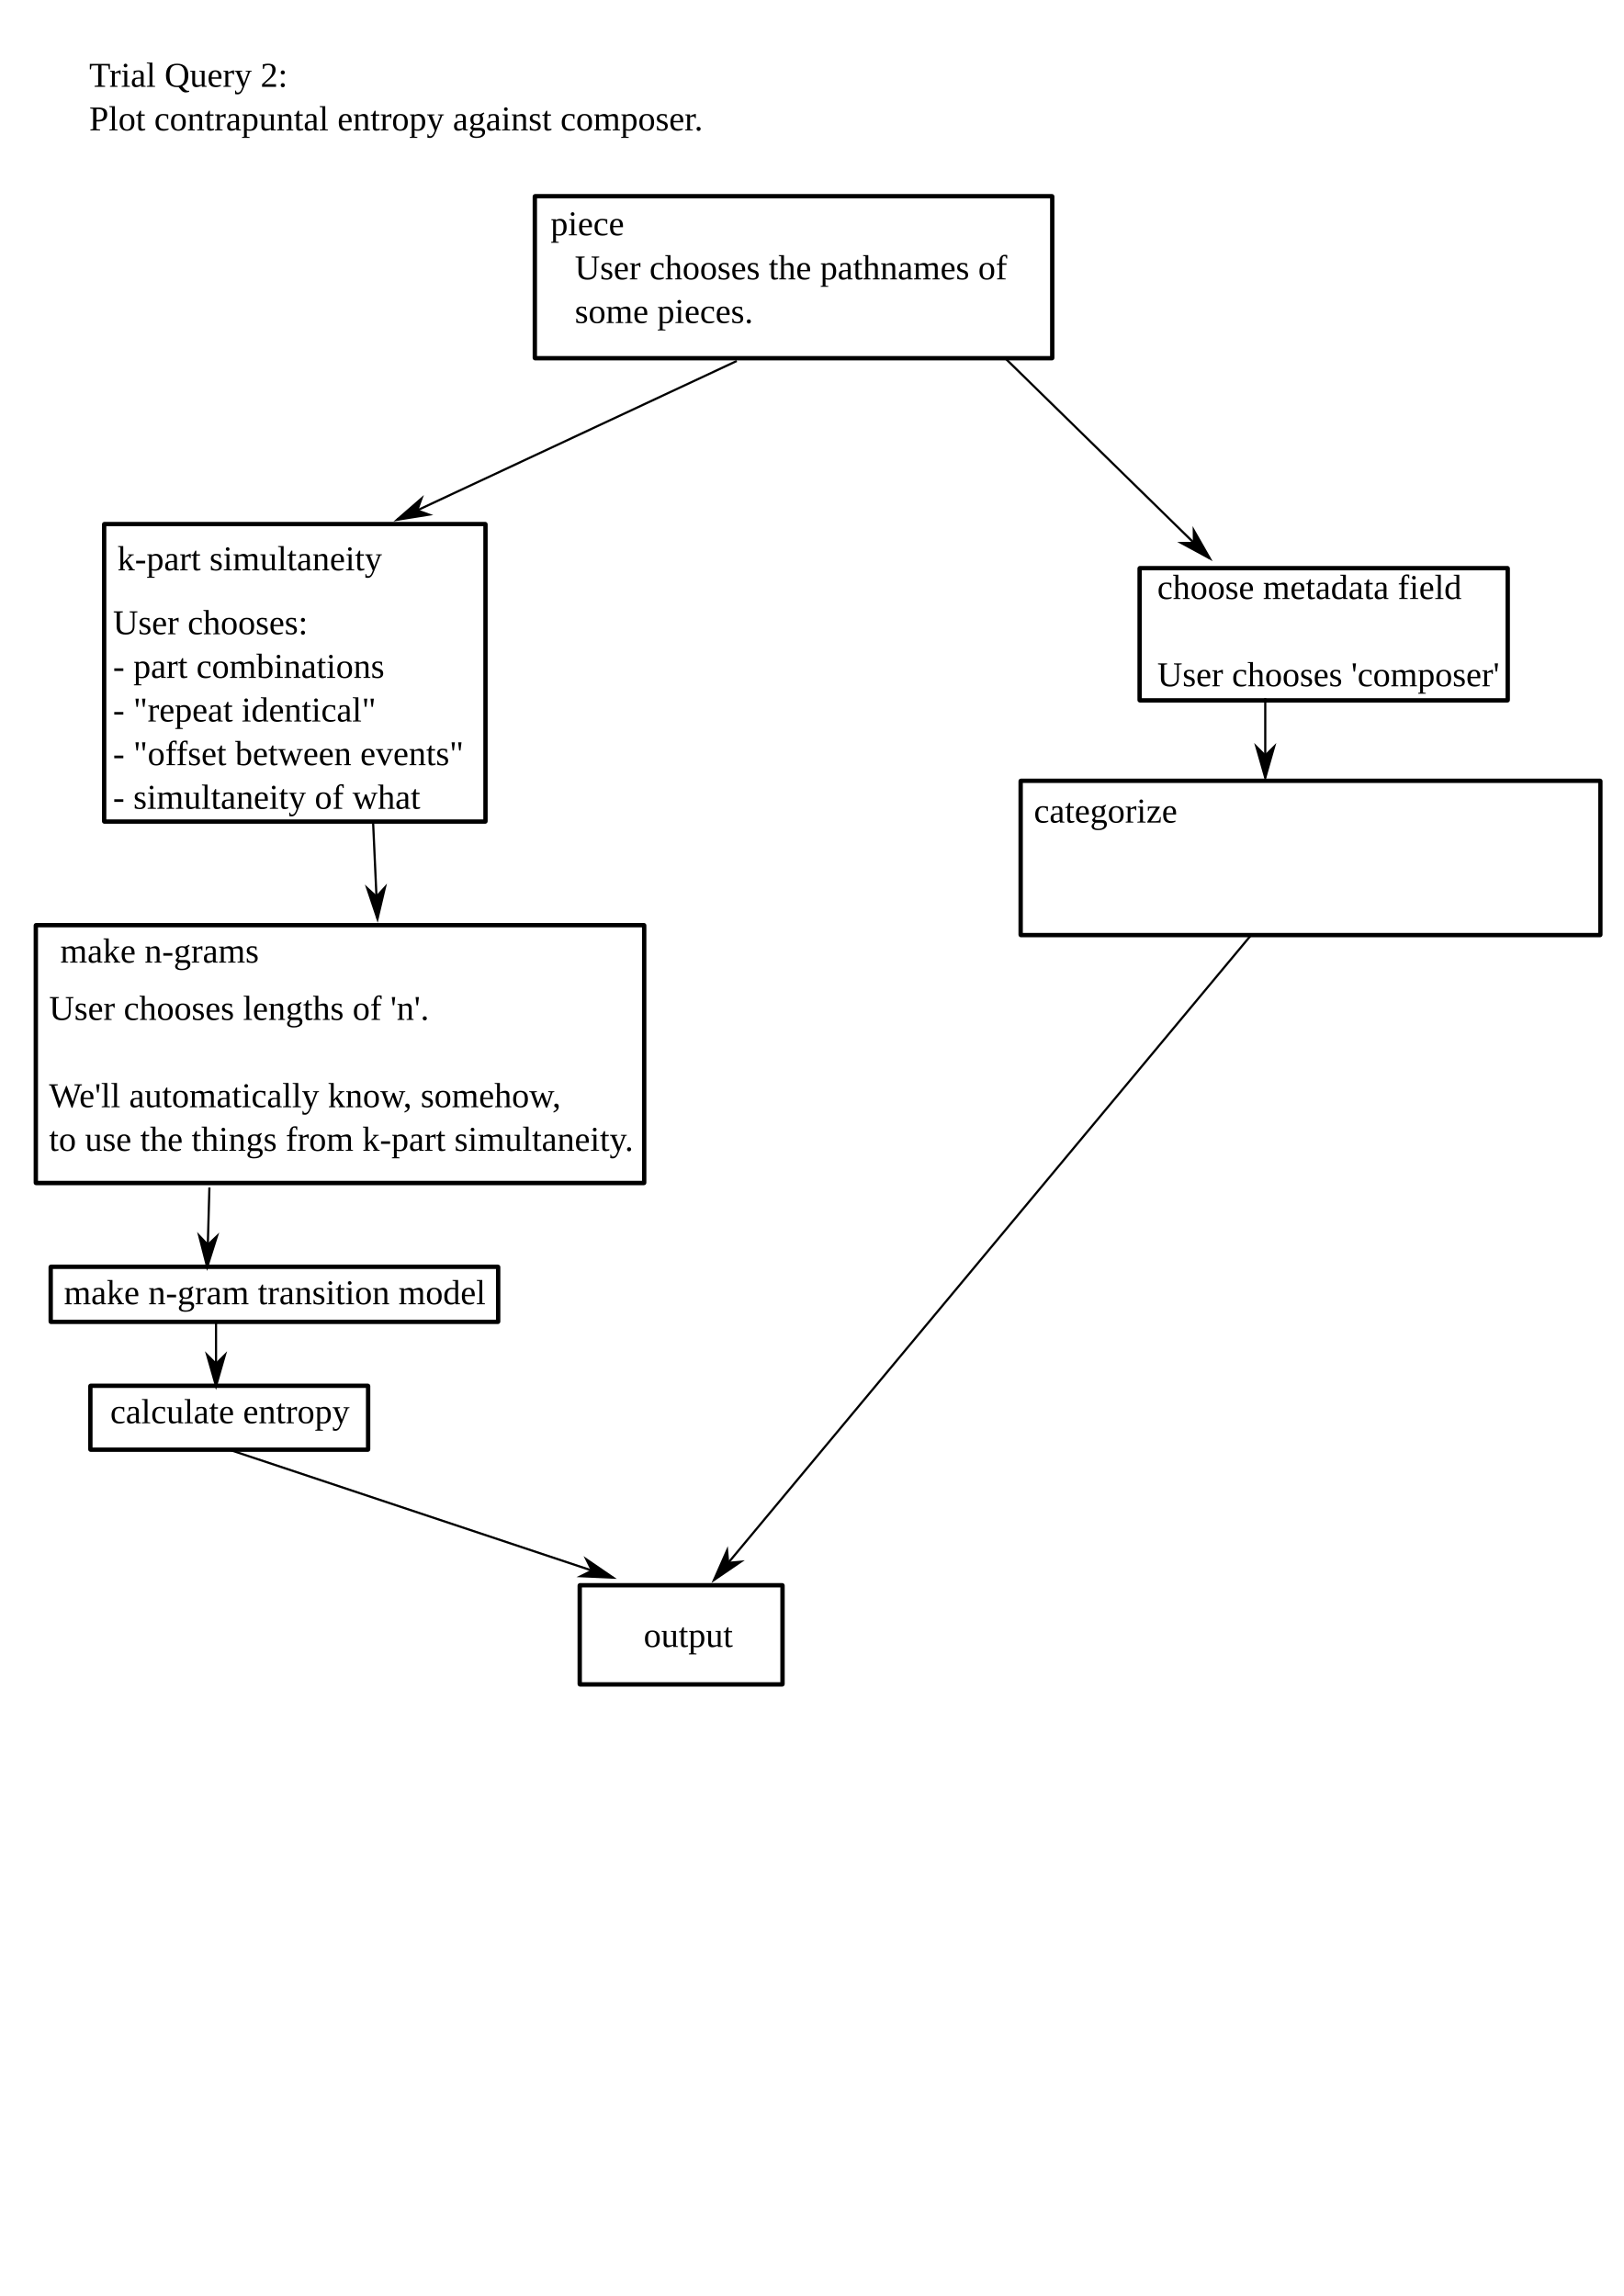
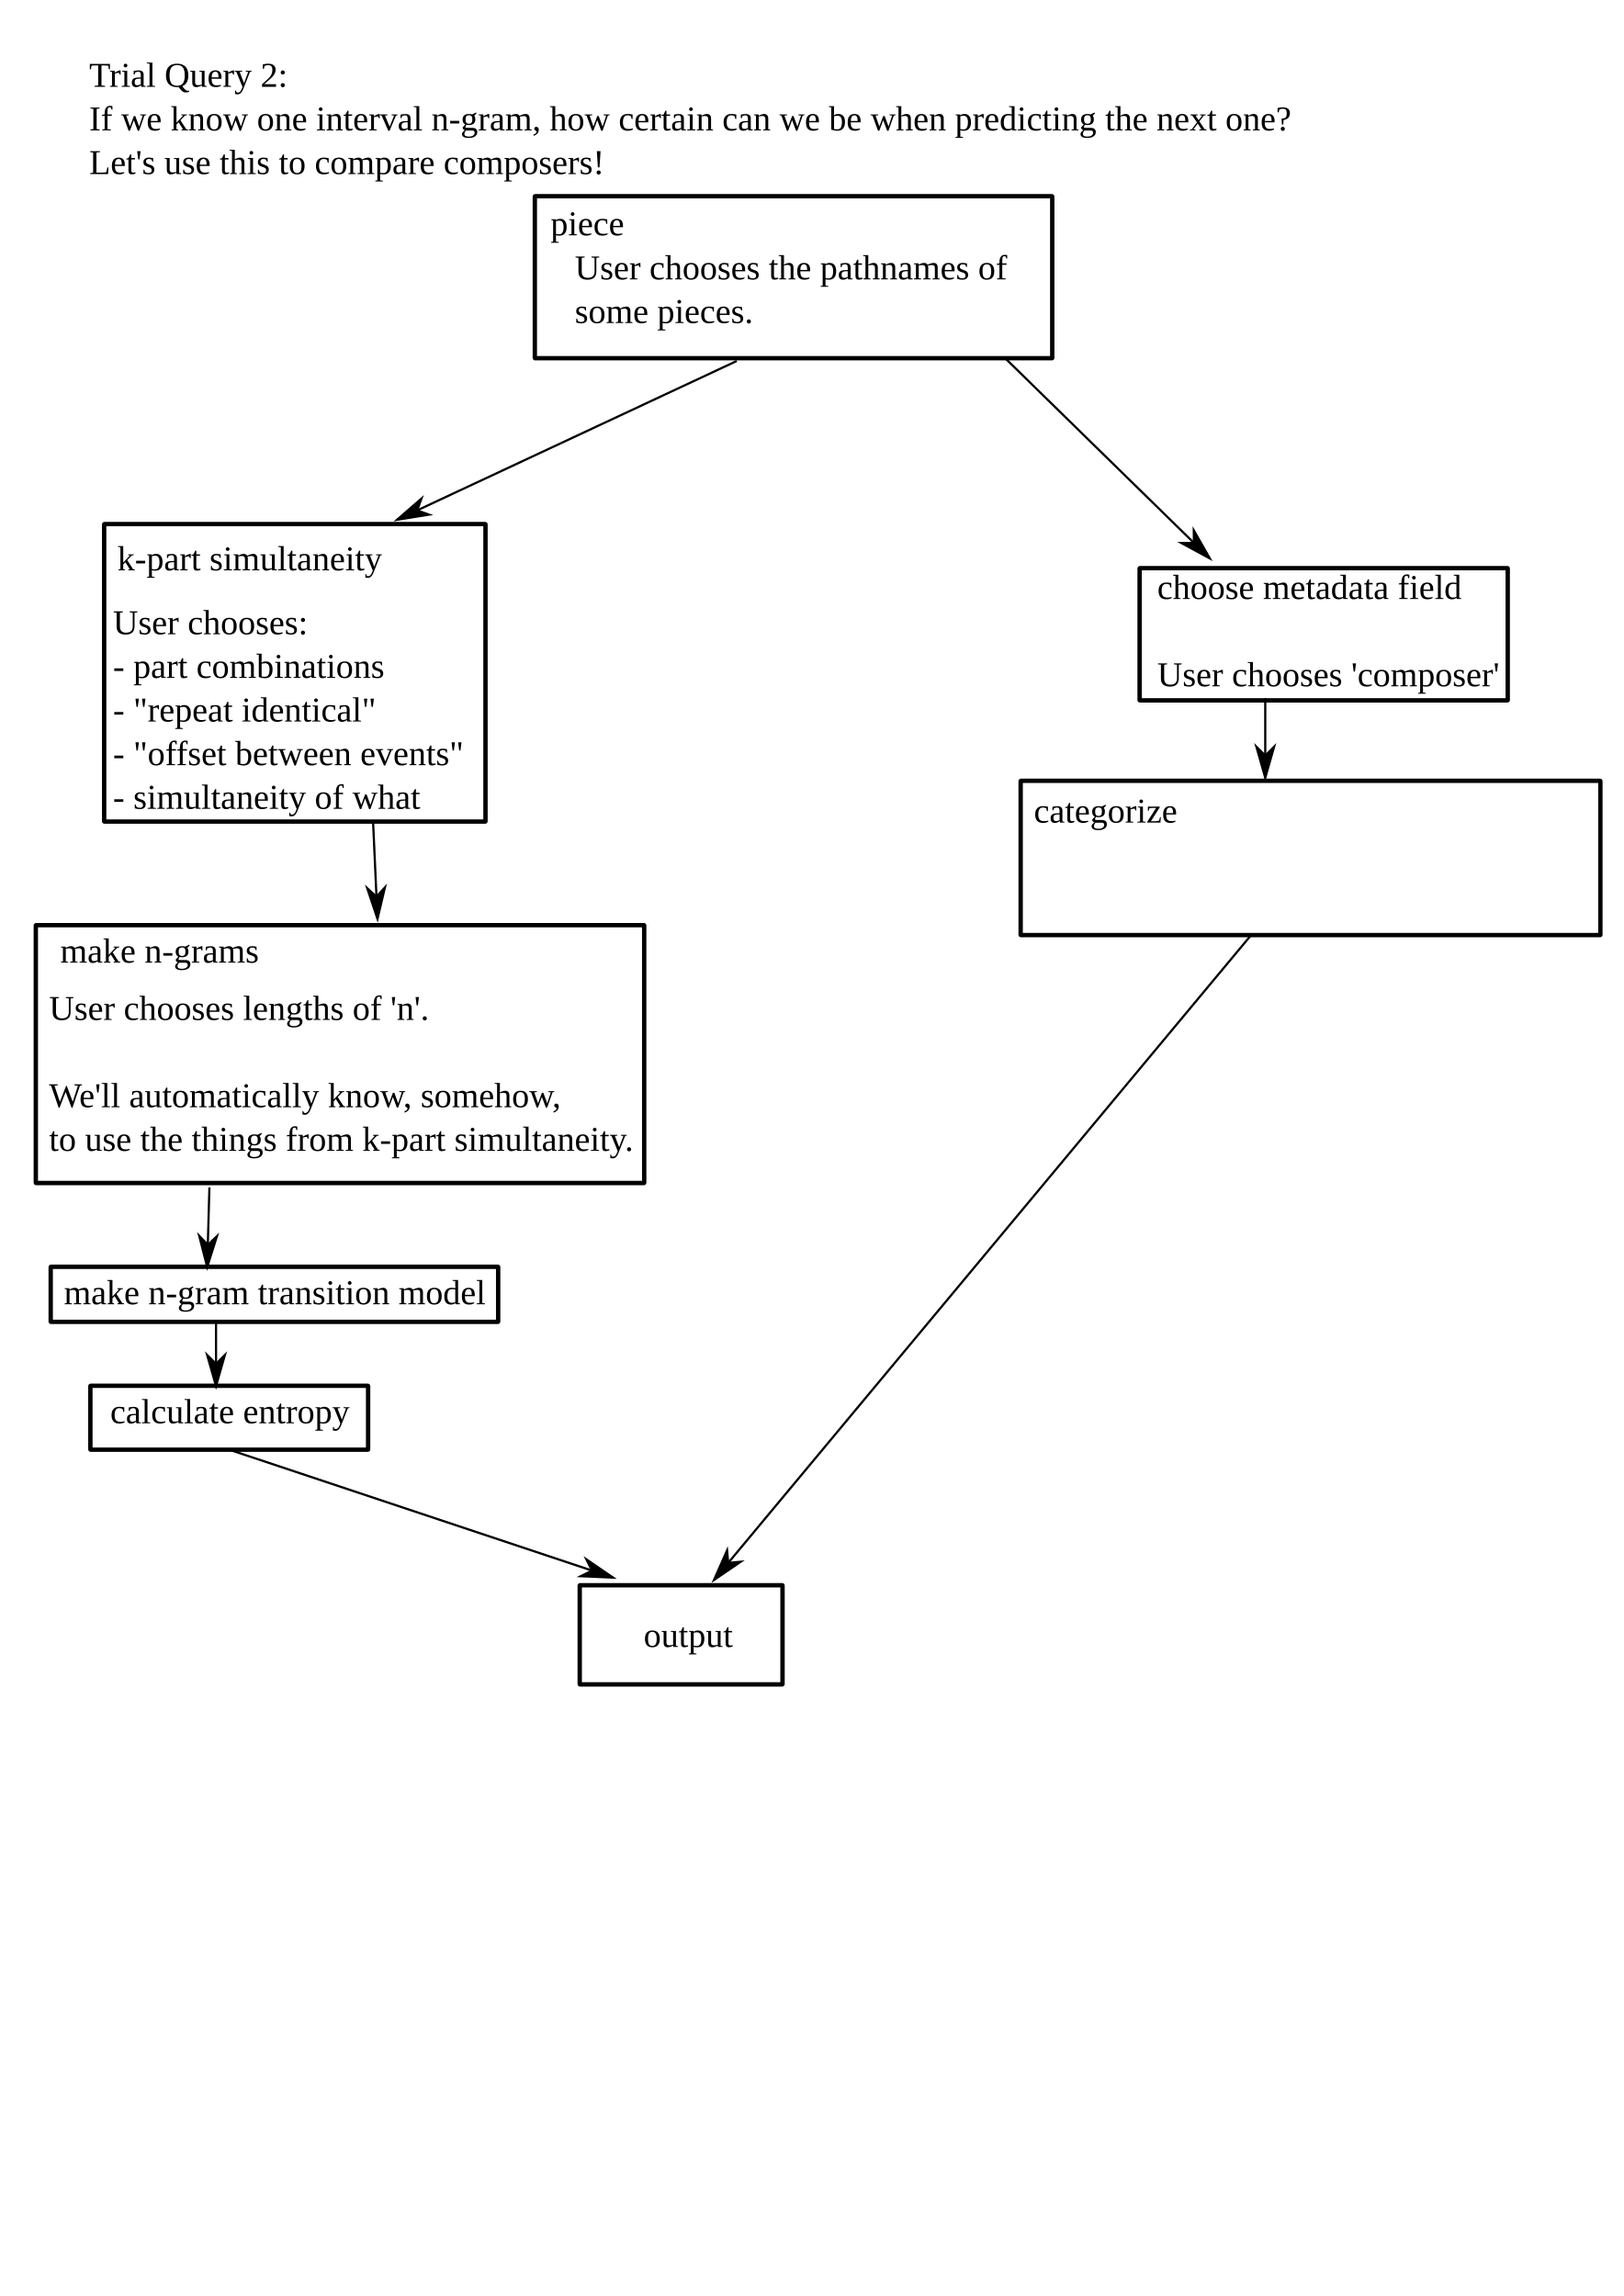
<svg xmlns="http://www.w3.org/2000/svg" width="744.094" height="1052.362" id="svg2" version="1.1">
  <defs id="defs4">
    <marker orient="auto" refY="0" refX="0" id="Arrow1Lend" style="overflow:visible">
      <path id="path3959" d="M 0,0 5,-5 -12.5,0 5,5 0,0 z" style="fill-rule:evenodd;stroke:#000000;stroke-width:1pt" transform="matrix(-0.8,0,0,-0.8,-10,0)" />
    </marker>
    <marker orient="auto" refY="0" refX="0" id="marker3072" style="overflow:visible">
      <path id="path3074" d="M 0,0 5,-5 -12.5,0 5,5 0,0 z" style="fill-rule:evenodd;stroke:#000000;stroke-width:1pt" transform="matrix(-0.8,0,0,-0.8,-10,0)" />
    </marker>
    <marker orient="auto" refY="0" refX="0" id="Arrow1Lend-6" style="overflow:visible">
      <path id="path3959-2" d="M 0,0 5,-5 -12.5,0 5,5 0,0 z" style="fill-rule:evenodd;stroke:#000000;stroke-width:1pt" transform="matrix(-0.8,0,0,-0.8,-10,0)" />
    </marker>
    <marker orient="auto" refY="0" refX="0" id="marker3099" style="overflow:visible">
      <path id="path3101" d="M 0,0 5,-5 -12.5,0 5,5 0,0 z" style="fill-rule:evenodd;stroke:#000000;stroke-width:1pt" transform="matrix(-0.8,0,0,-0.8,-10,0)" />
    </marker>
    <marker orient="auto" refY="0" refX="0" id="marker3103" style="overflow:visible">
      <path id="path3105" d="M 0,0 5,-5 -12.5,0 5,5 0,0 z" style="fill-rule:evenodd;stroke:#000000;stroke-width:1pt" transform="matrix(-0.8,0,0,-0.8,-10,0)" />
    </marker>
  </defs>
  <g id="layer1">
    <text xml:space="preserve" style="font-size:16px;font-style:normal;font-variant:normal;font-weight:normal;font-stretch:normal;line-height:125%;letter-spacing:0px;word-spacing:0px;fill:#000000;fill-opacity:1;stroke:none;font-family:Liberation Serif;-inkscape-font-specification:Liberation Serif" x="40.867" y="39.78" id="text2985">
      <tspan id="tspan2987" x="40.867" y="39.78">Trial Query 2:</tspan>
-       <tspan x="40.867" y="59.78" id="tspan2989">Plot contrapuntal entropy against composer.</tspan>
+       <tspan x="40.867" y="59.78" id="tspan2989">If we know one interval n-gram, how certain can we be when predicting the next one?</tspan>
+       <tspan x="40.867" y="79.78" id="tspan3056">Let's use this to compare composers!</tspan>
    </text>
    <g id="g3139" transform="translate(-35.59747,6.042172)">
      <rect ry="0.135" y="83.892" x="280.693" height="74.256" width="237.118" id="rect2985" style="fill:none;stroke:#000000;stroke-width:2;stroke-miterlimit:4;stroke-opacity:1;stroke-dasharray:none;stroke-dashoffset:0" />
      <text id="text2987" y="101.809" x="287.893" style="font-size:16px;font-style:normal;font-variant:normal;font-weight:normal;font-stretch:normal;line-height:125%;letter-spacing:0px;word-spacing:0px;fill:#000000;fill-opacity:1;stroke:none;font-family:Liberation Serif;-inkscape-font-specification:Liberation Serif" xml:space="preserve">
        <tspan y="101.809" x="287.893" id="tspan2989-7">piece</tspan>
      </text>
      <text id="text3029" y="122.012" x="299.005" style="font-size:16px;font-style:normal;font-variant:normal;font-weight:normal;font-stretch:normal;line-height:125%;letter-spacing:0px;word-spacing:0px;fill:#000000;fill-opacity:1;stroke:none;font-family:Liberation Serif;-inkscape-font-specification:Liberation Serif" xml:space="preserve">
        <tspan id="tspan3033" y="122.012" x="299.005">User chooses the pathnames of</tspan>
        <tspan y="142.012" x="299.005" id="tspan5023">some pieces.</tspan>
      </text>
    </g>
    <g id="g3129" transform="translate(17.20687,181.3224)">
      <rect ry="0.135" y="176.56" x="450.528" height="70.711" width="265.67" id="rect2999" style="fill:none;stroke:#000000;stroke-width:2;stroke-miterlimit:4;stroke-opacity:1;stroke-dasharray:none;stroke-dashoffset:0" />
      <text id="text3001" y="195.712" x="456.589" style="font-size:16px;font-style:normal;font-variant:normal;font-weight:normal;font-stretch:normal;line-height:125%;letter-spacing:0px;word-spacing:0px;fill:#000000;fill-opacity:1;stroke:none;font-family:Liberation Serif;-inkscape-font-specification:Liberation Serif" xml:space="preserve">
        <tspan y="195.712" x="456.589" id="tspan3003">categorize</tspan>
      </text>
      <flowRoot transform="translate(-22.22336,-19.1929)" style="font-size:16px;font-style:normal;font-variant:normal;font-weight:normal;font-stretch:normal;line-height:125%;letter-spacing:0px;word-spacing:0px;fill:#000000;fill-opacity:1;stroke:none;font-family:Liberation Serif;-inkscape-font-specification:Liberation Serif" id="flowRoot3039" xml:space="preserve">
        <flowRegion id="flowRegion3041">
          <rect y="243.23" x="479.822" height="146.472" width="332.34" id="rect3043" />
        </flowRegion>
        <flowPara id="flowPara3047">Automatic category for each composer.</flowPara>
      </flowRoot>
    </g>
    <path style="fill:none;stroke:#000000;stroke-width:1px;stroke-linecap:butt;stroke-linejoin:miter;stroke-opacity:1;marker-end:url(#Arrow1Lend)" d="m 460.38,163.933 93.944,91.924" id="path3151" />
    <g id="g3119" transform="translate(-8.841369,58.58885)">
      <rect ry="0.135" y="181.611" x="56.569" height="136.371" width="174.756" id="rect3005" style="fill:none;stroke:#000000;stroke-width:2;stroke-miterlimit:4;stroke-opacity:1;stroke-dasharray:none;stroke-dashoffset:0" />
      <text id="text3007" y="202.824" x="62.629" style="font-size:16px;font-style:normal;font-variant:normal;font-weight:normal;font-stretch:normal;line-height:125%;letter-spacing:0px;word-spacing:0px;fill:#000000;fill-opacity:1;stroke:none;font-family:Liberation Serif;-inkscape-font-specification:Liberation Serif" xml:space="preserve">
        <tspan y="202.824" x="62.629" id="tspan3009">k-part simultaneity</tspan>
      </text>
      <text id="text3049" y="232.118" x="60.609" style="font-size:16px;font-style:normal;font-variant:normal;font-weight:normal;font-stretch:normal;line-height:125%;letter-spacing:0px;word-spacing:0px;fill:#000000;fill-opacity:1;stroke:none;font-family:Liberation Serif;-inkscape-font-specification:Liberation Serif" xml:space="preserve">
        <tspan y="232.118" x="60.609" id="tspan3051">User chooses:</tspan>
        <tspan id="tspan3053" y="252.118" x="60.609">- part combinations</tspan>
        <tspan id="tspan3055" y="272.118" x="60.609">- "repeat identical"</tspan>
        <tspan id="tspan3057" y="292.118" x="60.609">- "offset between events"</tspan>
        <tspan y="312.118" x="60.609" id="tspan5852">- simultaneity of what</tspan>
      </text>
    </g>
    <g id="g3109" transform="translate(-53.28808,72.73098)">
      <rect ry="0.135" y="351.316" x="69.701" height="118.188" width="278.802" id="rect3011" style="fill:none;stroke:#000000;stroke-width:2;stroke-miterlimit:4;stroke-opacity:1;stroke-dasharray:none;stroke-dashoffset:0" />
      <text id="text3013" y="368.489" x="80.873" style="font-size:16px;font-style:normal;font-variant:normal;font-weight:normal;font-stretch:normal;line-height:125%;letter-spacing:0px;word-spacing:0px;fill:#000000;fill-opacity:1;stroke:none;font-family:Liberation Serif;-inkscape-font-specification:Liberation Serif" xml:space="preserve">
        <tspan y="368.489" x="80.873" id="tspan3015">make n-grams</tspan>
      </text>
      <text id="text3059" y="394.753" x="75.761" style="font-size:16px;font-style:normal;font-variant:normal;font-weight:normal;font-stretch:normal;line-height:125%;letter-spacing:0px;word-spacing:0px;fill:#000000;fill-opacity:1;stroke:none;font-family:Liberation Serif;-inkscape-font-specification:Liberation Serif" xml:space="preserve">
        <tspan y="394.753" x="75.761" id="tspan3061">User chooses lengths of 'n'.</tspan>
        <tspan id="tspan3063" y="414.753" x="75.761" />
        <tspan id="tspan3065" y="434.753" x="75.761">We'll automatically know, somehow,</tspan>
        <tspan id="tspan3067" y="454.753" x="75.761">to use the things from k-part simultaneity.</tspan>
      </text>
    </g>
    <path style="fill:none;stroke:#000000;stroke-width:1px;stroke-linecap:butt;stroke-linejoin:miter;stroke-opacity:1;marker-end:url(#Arrow1Lend)" d="M 337.641,165.448 182.077,238.179" id="path3147" />
    <path style="fill:none;stroke:#000000;stroke-width:1px;stroke-linecap:butt;stroke-linejoin:miter;stroke-opacity:1;marker-end:url(#Arrow1Lend)" d="m 170.966,376.57 2.02,44.447" id="path3149" />
    <g id="g3118" transform="translate(39.39595,-8.08122)">
      <text id="text3108" y="282.626" x="490.934" style="font-size:16px;font-style:normal;font-variant:normal;font-weight:normal;font-stretch:normal;line-height:125%;letter-spacing:0px;word-spacing:0px;fill:#000000;fill-opacity:1;stroke:none;font-family:Liberation Serif;-inkscape-font-specification:Liberation Serif" xml:space="preserve">
        <tspan y="282.626" x="490.934" id="tspan3110">choose metadata field</tspan>
        <tspan id="tspan3112" y="302.626" x="490.934" />
        <tspan id="tspan3114" y="322.626" x="490.934">User chooses 'composer'</tspan>
      </text>
      <rect ry="0.135" y="268.484" x="482.853" height="60.609" width="168.695" id="rect3116" style="fill:none;stroke:#000000;stroke-width:2;stroke-miterlimit:4;stroke-opacity:1;stroke-dasharray:none;stroke-dashoffset:0" />
    </g>
    <path style="fill:none;stroke:#000000;stroke-width:1px;stroke-linecap:butt;stroke-linejoin:miter;stroke-opacity:1;marker-end:url(#marker3103)" d="m 579.828,320.002 0,36.365" id="path3125" />
    <g id="g4140" transform="translate(-18.18275,-2.020305)">
      <text id="text4134" y="599.814" x="47.477" style="font-size:16px;font-style:normal;font-variant:normal;font-weight:normal;font-stretch:normal;line-height:125%;letter-spacing:0px;word-spacing:0px;fill:#000000;fill-opacity:1;stroke:none;font-family:Liberation Serif;-inkscape-font-specification:Liberation Serif" xml:space="preserve">
        <tspan y="599.814" x="47.477" id="tspan4136">make n-gram transition model</tspan>
      </text>
      <rect ry="0.135" y="582.641" x="41.416" height="25.254" width="205.061" id="rect4138" style="fill:none;stroke:#000000;stroke-width:2;stroke-miterlimit:4;stroke-opacity:1;stroke-dasharray:none;stroke-dashoffset:0" />
    </g>
    <path style="fill:none;stroke:#000000;stroke-width:1px;stroke-linecap:butt;stroke-linejoin:miter;stroke-opacity:1;marker-end:url(#marker3103)" d="m 95.964,544.255 -1.01,36.365" id="path4145" />
    <g id="g3092" transform="translate(8.081224,-8.586262)">
      <rect ry="0.135" y="735.174" x="257.589" height="45.457" width="92.934" id="rect3023" style="fill:none;stroke:#000000;stroke-width:2;stroke-miterlimit:4;stroke-opacity:1;stroke-dasharray:none;stroke-dashoffset:0" />
      <text id="text3025" y="763.459" x="286.883" style="font-size:16px;font-style:normal;font-variant:normal;font-weight:normal;font-stretch:normal;line-height:125%;letter-spacing:0px;word-spacing:0px;fill:#000000;fill-opacity:1;stroke:none;font-family:Liberation Serif;-inkscape-font-specification:Liberation Serif" xml:space="preserve">
        <tspan y="763.459" x="286.883" id="tspan3027">output</tspan>
      </text>
    </g>
    <path style="fill:none;stroke:#000000;stroke-width:1px;stroke-linecap:butt;stroke-linejoin:miter;stroke-opacity:1;marker-end:url(#marker3103)" d="M 105.056,664.464 280.822,723.052" id="path4350" />
    <path style="fill:none;stroke:#000000;stroke-width:1px;stroke-linecap:butt;stroke-linejoin:miter;stroke-opacity:1;marker-start:none;marker-end:url(#marker3103)" d="M 573.767,428.088 327.289,724.063" id="path4352" />
    <g id="g5031" transform="translate(10.10153,-13.13198)">
      <text id="text5025" y="665.474" x="40.406" style="font-size:16px;font-style:normal;font-variant:normal;font-weight:normal;font-stretch:normal;line-height:125%;letter-spacing:0px;word-spacing:0px;fill:#000000;fill-opacity:1;stroke:none;font-family:Liberation Serif;-inkscape-font-specification:Liberation Serif" xml:space="preserve">
        <tspan y="665.474" x="40.406" id="tspan5027">calculate entropy</tspan>
      </text>
      <rect ry="0.135" y="648.301" x="31.315" height="29.294" width="127.279" id="rect5029" style="fill:none;stroke:#000000;stroke-width:2;stroke-miterlimit:4;stroke-opacity:1;stroke-dasharray:none;stroke-dashoffset:0" />
    </g>
    <path style="fill:none;stroke:#000000;stroke-width:1px;stroke-linecap:butt;stroke-linejoin:miter;stroke-opacity:1;marker-end:url(#marker3103)" d="m 98.995,605.875 0,29.294" id="path5036" />
  </g>
</svg>
